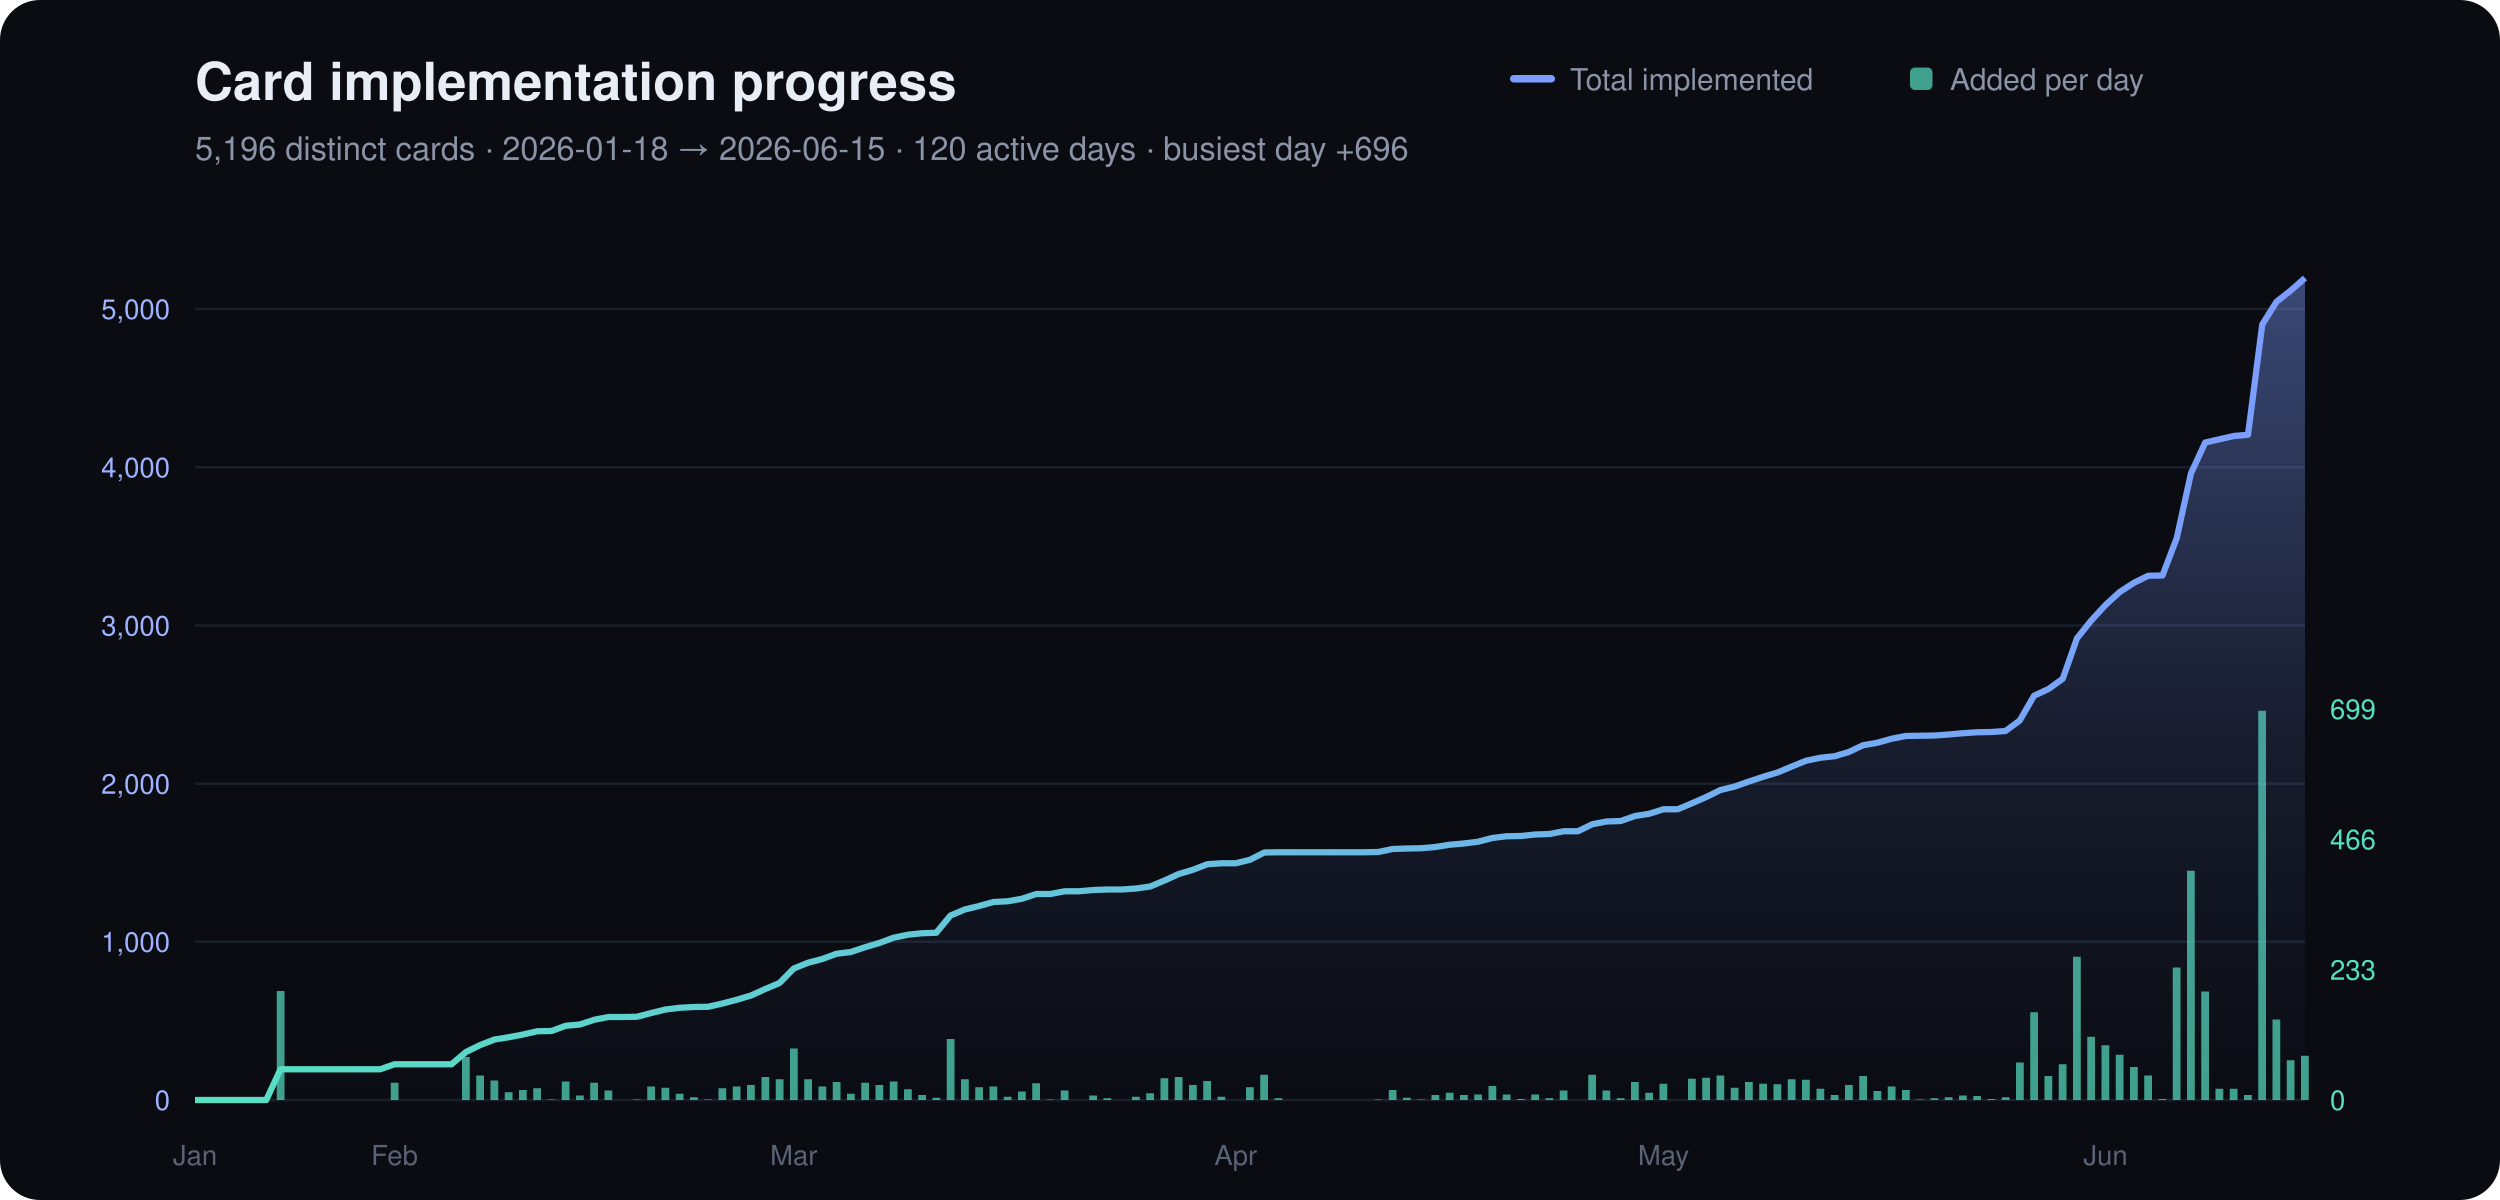
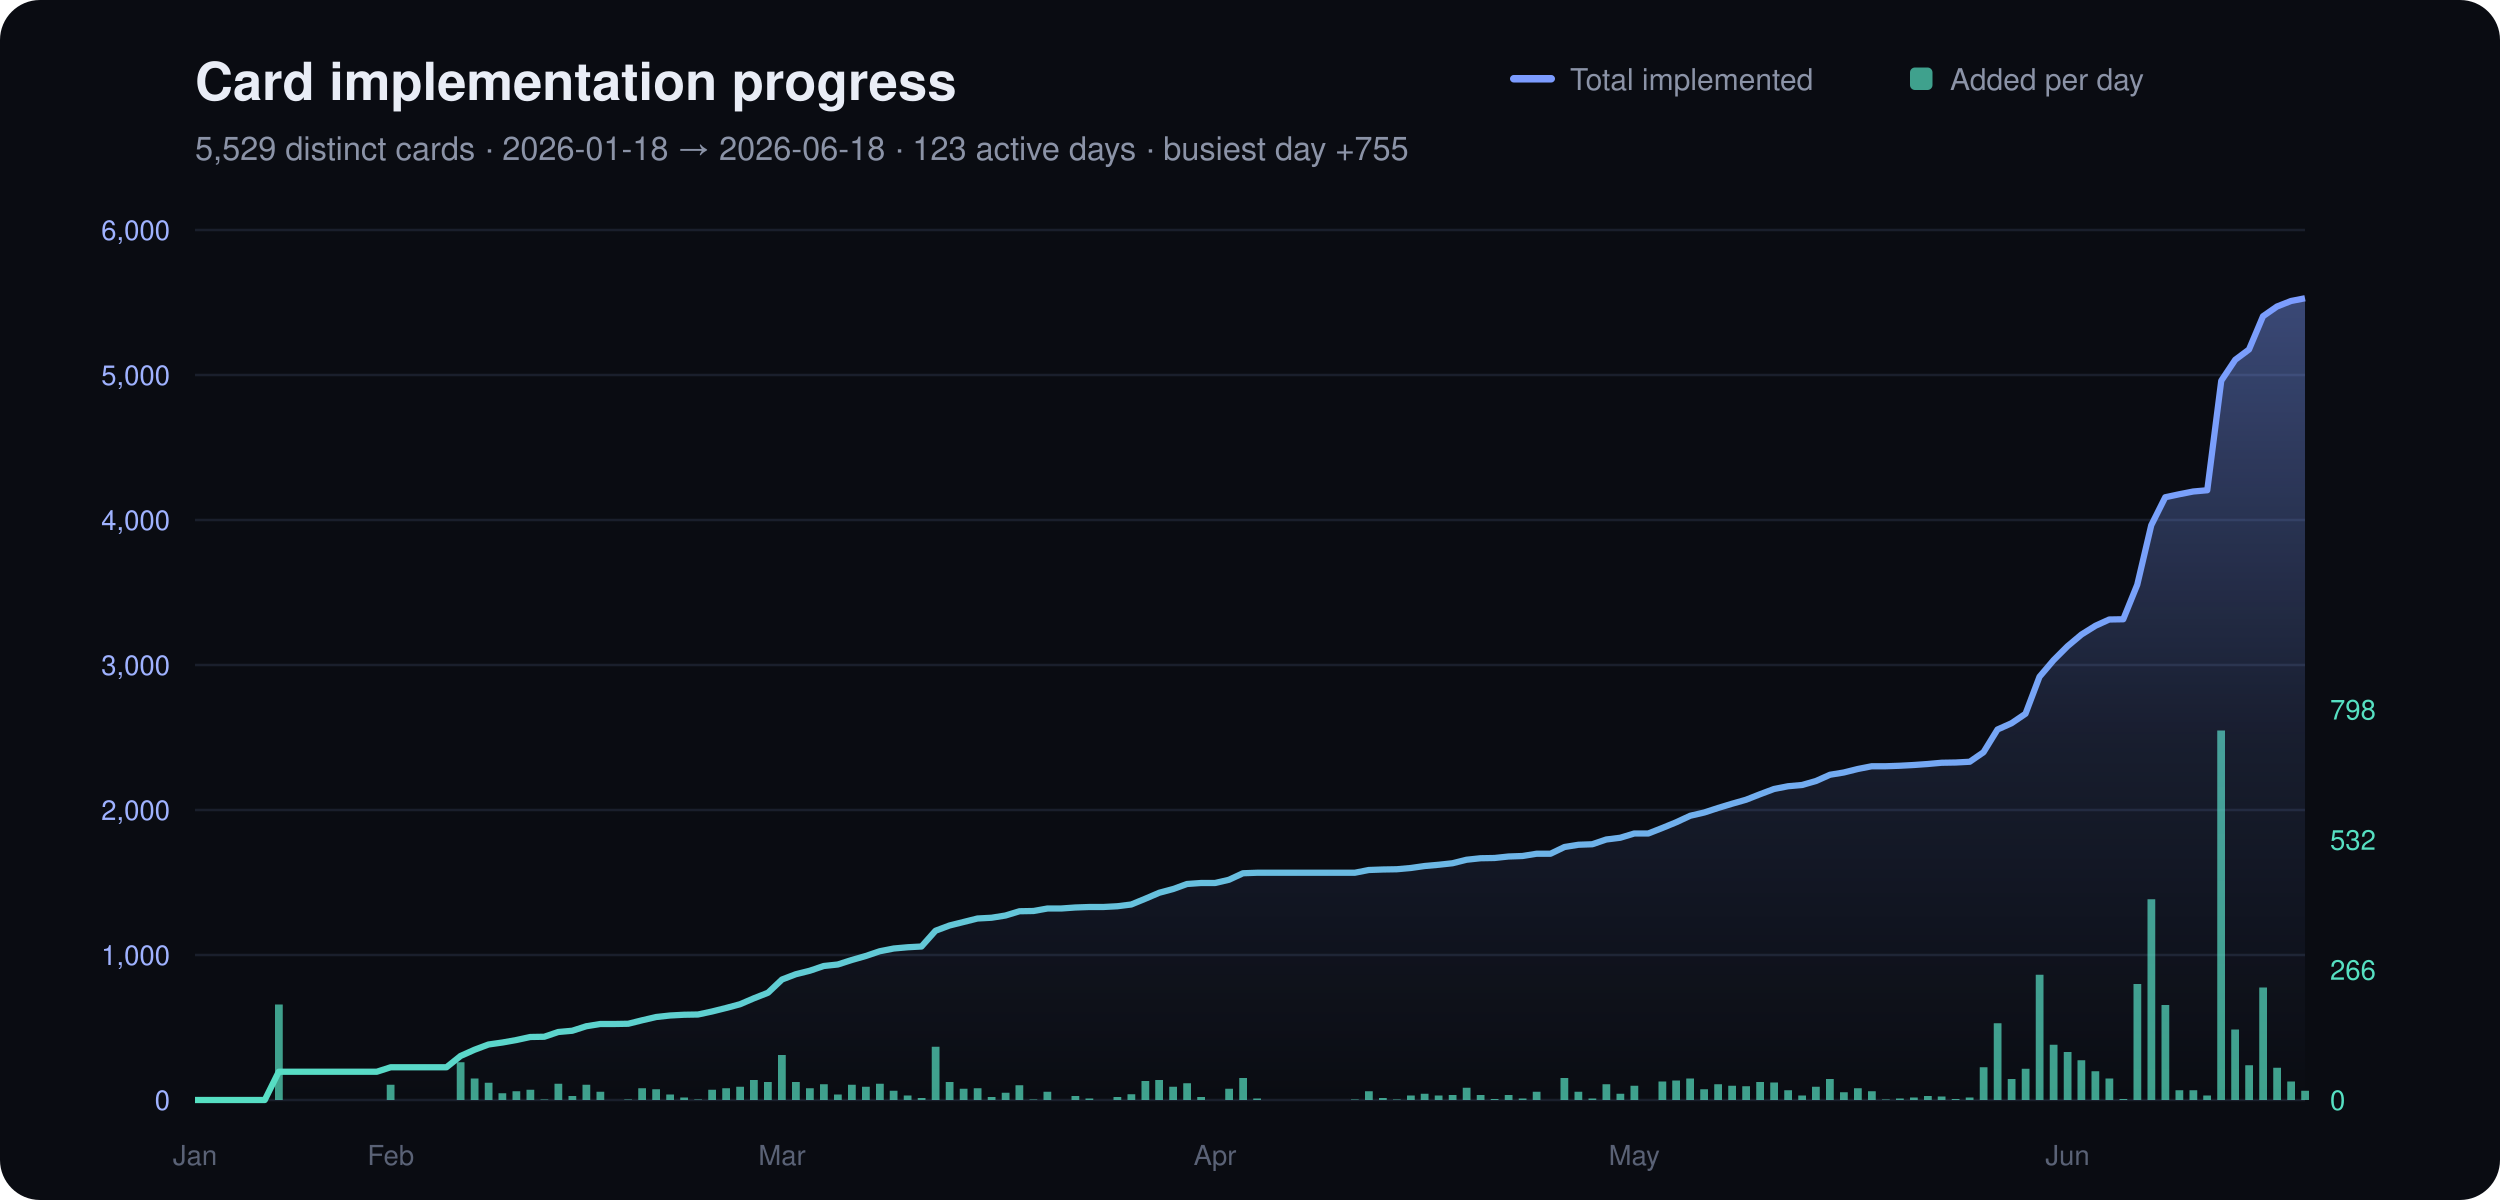
<svg xmlns="http://www.w3.org/2000/svg" viewBox="0 0 1000 480" font-family="-apple-system,Segoe UI,Helvetica,Arial,sans-serif">
  <defs>
    <linearGradient id="gA" x1="0" y1="0" x2="0" y2="1">
      <stop offset="0%" stop-color="#7c9cff" stop-opacity=".42" />
      <stop offset="55%" stop-color="#7c9cff" stop-opacity=".12" />
      <stop offset="100%" stop-color="#7c9cff" stop-opacity="0" />
    </linearGradient>
    <linearGradient id="gS" x1="0" y1="0" x2="1" y2="0">
      <stop offset="0%" stop-color="#56e0c2" />
      <stop offset="100%" stop-color="#7c9cff" />
    </linearGradient>
  </defs>
  <rect width="1000" height="480" rx="16" fill="#0a0c12" />
  <text x="78" y="40" fill="#e9edf6" font-size="21" font-weight="700">Card implementation progress</text>
-   <text x="78" y="64" fill="#8b93a7" font-size="13">5,196 distinct cards · 2026-01-18 → 2026-06-15 · 120 active days · busiest day +696</text>
+   <text x="78" y="64" fill="#8b93a7" font-size="13">5,529 distinct cards · 2026-01-18 → 2026-06-18 · 123 active days · busiest day +755</text>
  <rect x="604" y="30" width="18" height="3" rx="1.5" fill="#7c9cff" />
  <text x="628" y="36" fill="#8b93a7" font-size="12">Total implemented</text>
  <rect x="764" y="27" width="9" height="9" rx="2" fill="#56e0c2" opacity=".7" />
  <text x="780" y="36" fill="#8b93a7" font-size="12">Added per day</text>
  <line x1="78" y1="440.0" x2="922" y2="440.0" stroke="#1a1f2c" />
  <text x="68" y="444.0" fill="#9fb2ff" font-size="11" text-anchor="end">0</text>
-   <line x1="78" y1="376.7" x2="922" y2="376.7" stroke="#1a1f2c" />
-   <text x="68" y="380.7" fill="#9fb2ff" font-size="11" text-anchor="end">1,000</text>
-   <line x1="78" y1="313.5" x2="922" y2="313.5" stroke="#1a1f2c" />
-   <text x="68" y="317.5" fill="#9fb2ff" font-size="11" text-anchor="end">2,000</text>
-   <line x1="78" y1="250.2" x2="922" y2="250.2" stroke="#1a1f2c" />
-   <text x="68" y="254.2" fill="#9fb2ff" font-size="11" text-anchor="end">3,000</text>
-   <line x1="78" y1="186.9" x2="922" y2="186.9" stroke="#1a1f2c" />
-   <text x="68" y="190.9" fill="#9fb2ff" font-size="11" text-anchor="end">4,000</text>
-   <line x1="78" y1="123.6" x2="922" y2="123.6" stroke="#1a1f2c" />
-   <text x="68" y="127.6" fill="#9fb2ff" font-size="11" text-anchor="end">5,000</text>
+   <line x1="78" y1="382.0" x2="922" y2="382.0" stroke="#1a1f2c" />
+   <text x="68" y="386.0" fill="#9fb2ff" font-size="11" text-anchor="end">1,000</text>
+   <line x1="78" y1="324.0" x2="922" y2="324.0" stroke="#1a1f2c" />
+   <text x="68" y="328.0" fill="#9fb2ff" font-size="11" text-anchor="end">2,000</text>
+   <line x1="78" y1="266.0" x2="922" y2="266.0" stroke="#1a1f2c" />
+   <text x="68" y="270.0" fill="#9fb2ff" font-size="11" text-anchor="end">3,000</text>
+   <line x1="78" y1="208.0" x2="922" y2="208.0" stroke="#1a1f2c" />
+   <text x="68" y="212.0" fill="#9fb2ff" font-size="11" text-anchor="end">4,000</text>
+   <line x1="78" y1="150.0" x2="922" y2="150.0" stroke="#1a1f2c" />
+   <text x="68" y="154.0" fill="#9fb2ff" font-size="11" text-anchor="end">5,000</text>
+   <line x1="78" y1="92.0" x2="922" y2="92.0" stroke="#1a1f2c" />
+   <text x="68" y="96.0" fill="#9fb2ff" font-size="11" text-anchor="end">6,000</text>
  <text x="932" y="444.0" fill="#56e0c2" font-size="11">0</text>
-   <text x="932" y="391.9" fill="#56e0c2" font-size="11">233</text>
-   <text x="932" y="339.7" fill="#56e0c2" font-size="11">466</text>
-   <text x="932" y="287.6" fill="#56e0c2" font-size="11">699</text>
+   <text x="932" y="391.9" fill="#56e0c2" font-size="11">266</text>
+   <text x="932" y="339.9" fill="#56e0c2" font-size="11">532</text>
+   <text x="932" y="287.8" fill="#56e0c2" font-size="11">798</text>
  <text x="78.0" y="466" fill="#5a6276" font-size="11" text-anchor="middle">Jan</text>
-   <text x="157.8" y="466" fill="#5a6276" font-size="11" text-anchor="middle">Feb</text>
-   <text x="317.5" y="466" fill="#5a6276" font-size="11" text-anchor="middle">Mar</text>
-   <text x="494.3" y="466" fill="#5a6276" font-size="11" text-anchor="middle">Apr</text>
-   <text x="665.4" y="466" fill="#5a6276" font-size="11" text-anchor="middle">May</text>
-   <text x="842.2" y="466" fill="#5a6276" font-size="11" text-anchor="middle">Jun</text>
-   <rect x="110.7" y="396.4" width="3.1" height="43.6" fill="#56e0c2" opacity=".7" />
-   <rect x="156.3" y="433.1" width="3.1" height="6.9" fill="#56e0c2" opacity=".7" />
-   <rect x="184.8" y="422.8" width="3.1" height="17.2" fill="#56e0c2" opacity=".7" />
-   <rect x="190.5" y="430.2" width="3.1" height="9.8" fill="#56e0c2" opacity=".7" />
-   <rect x="196.2" y="432.2" width="3.1" height="7.8" fill="#56e0c2" opacity=".7" />
-   <rect x="201.9" y="436.9" width="3.1" height="3.1" fill="#56e0c2" opacity=".7" />
-   <rect x="207.6" y="436.0" width="3.1" height="4.0" fill="#56e0c2" opacity=".7" />
-   <rect x="213.3" y="435.3" width="3.1" height="4.7" fill="#56e0c2" opacity=".7" />
-   <rect x="219.0" y="439.8" width="3.1" height="0.2" fill="#56e0c2" opacity=".7" />
-   <rect x="224.7" y="432.6" width="3.1" height="7.4" fill="#56e0c2" opacity=".7" />
-   <rect x="230.4" y="438.2" width="3.1" height="1.8" fill="#56e0c2" opacity=".7" />
-   <rect x="236.1" y="433.1" width="3.1" height="6.9" fill="#56e0c2" opacity=".7" />
-   <rect x="241.8" y="436.2" width="3.1" height="3.8" fill="#56e0c2" opacity=".7" />
-   <rect x="253.2" y="439.8" width="3.1" height="0.2" fill="#56e0c2" opacity=".7" />
-   <rect x="258.9" y="434.6" width="3.1" height="5.4" fill="#56e0c2" opacity=".7" />
-   <rect x="264.6" y="435.1" width="3.1" height="4.9" fill="#56e0c2" opacity=".7" />
-   <rect x="270.3" y="437.5" width="3.1" height="2.5" fill="#56e0c2" opacity=".7" />
-   <rect x="276.0" y="438.9" width="3.1" height="1.1" fill="#56e0c2" opacity=".7" />
-   <rect x="281.7" y="439.8" width="3.1" height="0.2" fill="#56e0c2" opacity=".7" />
-   <rect x="287.4" y="435.3" width="3.1" height="4.7" fill="#56e0c2" opacity=".7" />
-   <rect x="293.1" y="434.6" width="3.1" height="5.4" fill="#56e0c2" opacity=".7" />
-   <rect x="298.8" y="434.0" width="3.1" height="6.0" fill="#56e0c2" opacity=".7" />
-   <rect x="304.6" y="430.8" width="3.1" height="9.2" fill="#56e0c2" opacity=".7" />
-   <rect x="310.3" y="431.7" width="3.1" height="8.3" fill="#56e0c2" opacity=".7" />
-   <rect x="316.0" y="419.4" width="3.1" height="20.6" fill="#56e0c2" opacity=".7" />
-   <rect x="321.7" y="431.7" width="3.1" height="8.3" fill="#56e0c2" opacity=".7" />
-   <rect x="327.4" y="434.6" width="3.1" height="5.4" fill="#56e0c2" opacity=".7" />
-   <rect x="333.1" y="432.8" width="3.1" height="7.2" fill="#56e0c2" opacity=".7" />
-   <rect x="338.8" y="437.5" width="3.1" height="2.5" fill="#56e0c2" opacity=".7" />
-   <rect x="344.5" y="433.1" width="3.1" height="6.9" fill="#56e0c2" opacity=".7" />
-   <rect x="350.2" y="434.0" width="3.1" height="6.0" fill="#56e0c2" opacity=".7" />
-   <rect x="355.9" y="432.6" width="3.1" height="7.4" fill="#56e0c2" opacity=".7" />
-   <rect x="361.6" y="435.7" width="3.1" height="4.3" fill="#56e0c2" opacity=".7" />
-   <rect x="367.3" y="438.0" width="3.1" height="2.0" fill="#56e0c2" opacity=".7" />
-   <rect x="373.0" y="439.1" width="3.1" height="0.9" fill="#56e0c2" opacity=".7" />
-   <rect x="378.7" y="415.6" width="3.1" height="24.4" fill="#56e0c2" opacity=".7" />
-   <rect x="384.4" y="431.7" width="3.1" height="8.3" fill="#56e0c2" opacity=".7" />
-   <rect x="390.1" y="434.9" width="3.1" height="5.1" fill="#56e0c2" opacity=".7" />
-   <rect x="395.8" y="434.6" width="3.1" height="5.4" fill="#56e0c2" opacity=".7" />
-   <rect x="401.5" y="438.7" width="3.1" height="1.3" fill="#56e0c2" opacity=".7" />
-   <rect x="407.2" y="436.6" width="3.1" height="3.4" fill="#56e0c2" opacity=".7" />
-   <rect x="412.9" y="433.3" width="3.1" height="6.7" fill="#56e0c2" opacity=".7" />
-   <rect x="418.6" y="439.8" width="3.1" height="0.2" fill="#56e0c2" opacity=".7" />
-   <rect x="424.3" y="436.2" width="3.1" height="3.8" fill="#56e0c2" opacity=".7" />
-   <rect x="435.7" y="438.2" width="3.1" height="1.8" fill="#56e0c2" opacity=".7" />
-   <rect x="441.4" y="439.3" width="3.1" height="0.7" fill="#56e0c2" opacity=".7" />
-   <rect x="452.8" y="438.7" width="3.1" height="1.3" fill="#56e0c2" opacity=".7" />
-   <rect x="458.5" y="437.3" width="3.1" height="2.7" fill="#56e0c2" opacity=".7" />
-   <rect x="464.2" y="431.3" width="3.1" height="8.7" fill="#56e0c2" opacity=".7" />
-   <rect x="469.9" y="430.8" width="3.1" height="9.2" fill="#56e0c2" opacity=".7" />
-   <rect x="475.6" y="434.0" width="3.1" height="6.0" fill="#56e0c2" opacity=".7" />
-   <rect x="481.3" y="432.4" width="3.1" height="7.6" fill="#56e0c2" opacity=".7" />
-   <rect x="487.0" y="438.7" width="3.1" height="1.3" fill="#56e0c2" opacity=".7" />
-   <rect x="498.4" y="434.9" width="3.1" height="5.1" fill="#56e0c2" opacity=".7" />
-   <rect x="504.1" y="429.9" width="3.1" height="10.1" fill="#56e0c2" opacity=".7" />
-   <rect x="509.8" y="439.3" width="3.1" height="0.7" fill="#56e0c2" opacity=".7" />
-   <rect x="549.8" y="439.8" width="3.1" height="0.2" fill="#56e0c2" opacity=".7" />
-   <rect x="555.5" y="436.0" width="3.1" height="4.0" fill="#56e0c2" opacity=".7" />
-   <rect x="561.2" y="439.1" width="3.1" height="0.9" fill="#56e0c2" opacity=".7" />
-   <rect x="566.9" y="439.8" width="3.1" height="0.2" fill="#56e0c2" opacity=".7" />
-   <rect x="572.6" y="438.0" width="3.1" height="2.0" fill="#56e0c2" opacity=".7" />
-   <rect x="578.3" y="437.1" width="3.1" height="2.9" fill="#56e0c2" opacity=".7" />
-   <rect x="584.0" y="438.0" width="3.1" height="2.0" fill="#56e0c2" opacity=".7" />
-   <rect x="589.7" y="437.8" width="3.1" height="2.2" fill="#56e0c2" opacity=".7" />
-   <rect x="595.4" y="434.4" width="3.1" height="5.6" fill="#56e0c2" opacity=".7" />
-   <rect x="601.1" y="437.8" width="3.1" height="2.2" fill="#56e0c2" opacity=".7" />
-   <rect x="606.8" y="439.6" width="3.1" height="0.4" fill="#56e0c2" opacity=".7" />
-   <rect x="612.5" y="437.8" width="3.1" height="2.2" fill="#56e0c2" opacity=".7" />
-   <rect x="618.2" y="439.3" width="3.1" height="0.7" fill="#56e0c2" opacity=".7" />
-   <rect x="623.9" y="436.2" width="3.1" height="3.8" fill="#56e0c2" opacity=".7" />
-   <rect x="635.3" y="429.9" width="3.1" height="10.1" fill="#56e0c2" opacity=".7" />
-   <rect x="641.0" y="436.2" width="3.1" height="3.8" fill="#56e0c2" opacity=".7" />
-   <rect x="646.7" y="439.3" width="3.1" height="0.7" fill="#56e0c2" opacity=".7" />
-   <rect x="652.4" y="432.8" width="3.1" height="7.2" fill="#56e0c2" opacity=".7" />
-   <rect x="658.1" y="437.1" width="3.1" height="2.9" fill="#56e0c2" opacity=".7" />
-   <rect x="663.8" y="433.5" width="3.1" height="6.5" fill="#56e0c2" opacity=".7" />
-   <rect x="675.2" y="431.5" width="3.1" height="8.5" fill="#56e0c2" opacity=".7" />
-   <rect x="680.9" y="431.1" width="3.1" height="8.9" fill="#56e0c2" opacity=".7" />
-   <rect x="686.6" y="430.2" width="3.1" height="9.8" fill="#56e0c2" opacity=".7" />
-   <rect x="692.3" y="435.1" width="3.1" height="4.9" fill="#56e0c2" opacity=".7" />
-   <rect x="698.0" y="432.8" width="3.1" height="7.2" fill="#56e0c2" opacity=".7" />
-   <rect x="703.7" y="433.5" width="3.1" height="6.5" fill="#56e0c2" opacity=".7" />
-   <rect x="709.4" y="433.7" width="3.1" height="6.3" fill="#56e0c2" opacity=".7" />
-   <rect x="715.1" y="431.7" width="3.1" height="8.3" fill="#56e0c2" opacity=".7" />
-   <rect x="720.8" y="431.9" width="3.1" height="8.1" fill="#56e0c2" opacity=".7" />
-   <rect x="726.6" y="435.5" width="3.1" height="4.5" fill="#56e0c2" opacity=".7" />
-   <rect x="732.3" y="438.0" width="3.1" height="2.0" fill="#56e0c2" opacity=".7" />
-   <rect x="738.0" y="434.0" width="3.1" height="6.0" fill="#56e0c2" opacity=".7" />
-   <rect x="743.7" y="430.4" width="3.1" height="9.6" fill="#56e0c2" opacity=".7" />
-   <rect x="749.4" y="436.4" width="3.1" height="3.6" fill="#56e0c2" opacity=".7" />
-   <rect x="755.1" y="434.6" width="3.1" height="5.4" fill="#56e0c2" opacity=".7" />
-   <rect x="760.8" y="436.0" width="3.1" height="4.0" fill="#56e0c2" opacity=".7" />
-   <rect x="766.5" y="439.8" width="3.1" height="0.2" fill="#56e0c2" opacity=".7" />
-   <rect x="772.2" y="439.3" width="3.1" height="0.7" fill="#56e0c2" opacity=".7" />
-   <rect x="777.9" y="438.9" width="3.1" height="1.1" fill="#56e0c2" opacity=".7" />
-   <rect x="783.6" y="438.2" width="3.1" height="1.8" fill="#56e0c2" opacity=".7" />
-   <rect x="789.3" y="438.4" width="3.1" height="1.6" fill="#56e0c2" opacity=".7" />
-   <rect x="795.0" y="439.6" width="3.1" height="0.4" fill="#56e0c2" opacity=".7" />
-   <rect x="800.7" y="438.9" width="3.1" height="1.1" fill="#56e0c2" opacity=".7" />
-   <rect x="806.4" y="425.0" width="3.1" height="15.0" fill="#56e0c2" opacity=".7" />
-   <rect x="812.1" y="404.9" width="3.1" height="35.1" fill="#56e0c2" opacity=".7" />
-   <rect x="817.8" y="430.4" width="3.1" height="9.6" fill="#56e0c2" opacity=".7" />
-   <rect x="823.5" y="425.7" width="3.1" height="14.3" fill="#56e0c2" opacity=".7" />
-   <rect x="829.2" y="382.7" width="3.1" height="57.3" fill="#56e0c2" opacity=".7" />
-   <rect x="834.9" y="414.7" width="3.1" height="25.3" fill="#56e0c2" opacity=".7" />
-   <rect x="840.6" y="418.1" width="3.1" height="21.9" fill="#56e0c2" opacity=".7" />
-   <rect x="846.3" y="421.9" width="3.1" height="18.1" fill="#56e0c2" opacity=".7" />
-   <rect x="852.0" y="426.8" width="3.1" height="13.2" fill="#56e0c2" opacity=".7" />
-   <rect x="857.7" y="430.2" width="3.1" height="9.8" fill="#56e0c2" opacity=".7" />
-   <rect x="863.4" y="439.6" width="3.1" height="0.4" fill="#56e0c2" opacity=".7" />
-   <rect x="869.1" y="387.0" width="3.1" height="53.0" fill="#56e0c2" opacity=".7" />
-   <rect x="874.8" y="348.3" width="3.1" height="91.7" fill="#56e0c2" opacity=".7" />
-   <rect x="880.5" y="396.6" width="3.1" height="43.4" fill="#56e0c2" opacity=".7" />
-   <rect x="886.2" y="435.5" width="3.1" height="4.5" fill="#56e0c2" opacity=".7" />
-   <rect x="891.9" y="435.5" width="3.1" height="4.5" fill="#56e0c2" opacity=".7" />
-   <rect x="897.6" y="438.0" width="3.1" height="2.0" fill="#56e0c2" opacity=".7" />
-   <rect x="903.3" y="284.3" width="3.1" height="155.7" fill="#56e0c2" opacity=".7" />
-   <rect x="909.0" y="407.8" width="3.1" height="32.2" fill="#56e0c2" opacity=".7" />
-   <rect x="914.7" y="424.1" width="3.1" height="15.9" fill="#56e0c2" opacity=".7" />
-   <rect x="920.4" y="422.3" width="3.1" height="17.7" fill="#56e0c2" opacity=".7" />
-   <path d="M 78.0 440.0 L 78.0 440.0 L 83.7 440.0 L 89.4 440.0 L 95.1 440.0 L 100.8 440.0 L 106.5 440.0 L 112.2 427.7 L 117.9 427.7 L 123.6 427.7 L 129.3 427.7 L 135.0 427.7 L 140.7 427.7 L 146.4 427.7 L 152.1 427.7 L 157.8 425.7 L 163.5 425.7 L 169.2 425.7 L 174.9 425.7 L 180.6 425.7 L 186.4 420.8 L 192.1 418.0 L 197.8 415.8 L 203.5 414.9 L 209.2 413.8 L 214.9 412.5 L 220.6 412.4 L 226.3 410.3 L 232.0 409.8 L 237.7 407.9 L 243.4 406.8 L 249.1 406.8 L 254.8 406.7 L 260.5 405.2 L 266.2 403.8 L 271.9 403.1 L 277.6 402.8 L 283.3 402.7 L 289.0 401.4 L 294.7 399.9 L 300.4 398.2 L 306.1 395.6 L 311.8 393.2 L 317.5 387.4 L 323.2 385.1 L 328.9 383.6 L 334.6 381.5 L 340.3 380.8 L 346.0 378.9 L 351.7 377.2 L 357.4 375.1 L 363.1 373.9 L 368.8 373.3 L 374.5 373.1 L 380.2 366.2 L 385.9 363.8 L 391.6 362.4 L 397.4 360.8 L 403.1 360.5 L 408.8 359.5 L 414.5 357.6 L 420.2 357.6 L 425.9 356.5 L 431.6 356.5 L 437.3 356.0 L 443.0 355.8 L 448.7 355.8 L 454.4 355.4 L 460.1 354.6 L 465.8 352.2 L 471.5 349.6 L 477.2 347.9 L 482.9 345.7 L 488.6 345.3 L 494.3 345.3 L 500.0 343.9 L 505.7 341.0 L 511.4 340.9 L 517.1 340.9 L 522.8 340.9 L 528.5 340.9 L 534.2 340.9 L 539.9 340.9 L 545.6 340.9 L 551.3 340.8 L 557.0 339.6 L 562.7 339.4 L 568.4 339.3 L 574.1 338.8 L 579.8 337.9 L 585.5 337.4 L 591.2 336.7 L 596.9 335.2 L 602.6 334.5 L 608.4 334.4 L 614.1 333.8 L 619.8 333.6 L 625.5 332.5 L 631.2 332.5 L 636.9 329.7 L 642.6 328.6 L 648.3 328.4 L 654.0 326.4 L 659.7 325.5 L 665.4 323.7 L 671.1 323.7 L 676.8 321.3 L 682.5 318.8 L 688.2 316.0 L 693.9 314.6 L 699.6 312.6 L 705.3 310.7 L 711.0 309.0 L 716.7 306.6 L 722.4 304.3 L 728.1 303.1 L 733.8 302.5 L 739.5 300.8 L 745.2 298.1 L 750.9 297.1 L 756.6 295.5 L 762.3 294.4 L 768.0 294.3 L 773.7 294.2 L 779.4 293.8 L 785.1 293.3 L 790.8 292.9 L 796.5 292.8 L 802.2 292.4 L 807.9 288.2 L 813.6 278.3 L 819.4 275.6 L 825.1 271.5 L 830.8 255.3 L 836.5 248.2 L 842.2 242.0 L 847.9 236.8 L 853.6 233.1 L 859.3 230.3 L 865.0 230.2 L 870.7 215.2 L 876.4 189.3 L 882.1 177.0 L 887.8 175.7 L 893.5 174.4 L 899.2 173.9 L 904.9 129.8 L 910.6 120.7 L 916.3 116.2 L 922.0 111.2 L 922.0 440.0 Z" fill="url(#gA)" />
-   <path d="M 78.0 440.0 L 83.7 440.0 L 89.4 440.0 L 95.1 440.0 L 100.8 440.0 L 106.5 440.0 L 112.2 427.7 L 117.9 427.7 L 123.6 427.7 L 129.3 427.7 L 135.0 427.7 L 140.7 427.7 L 146.4 427.7 L 152.1 427.7 L 157.8 425.7 L 163.5 425.7 L 169.2 425.7 L 174.9 425.7 L 180.6 425.7 L 186.4 420.8 L 192.1 418.0 L 197.8 415.8 L 203.5 414.9 L 209.2 413.8 L 214.9 412.5 L 220.6 412.4 L 226.3 410.3 L 232.0 409.8 L 237.7 407.9 L 243.4 406.8 L 249.1 406.8 L 254.8 406.7 L 260.5 405.2 L 266.2 403.8 L 271.9 403.1 L 277.6 402.8 L 283.3 402.7 L 289.0 401.4 L 294.7 399.9 L 300.4 398.2 L 306.1 395.6 L 311.8 393.2 L 317.5 387.4 L 323.2 385.1 L 328.9 383.6 L 334.6 381.5 L 340.3 380.8 L 346.0 378.9 L 351.7 377.2 L 357.4 375.1 L 363.1 373.9 L 368.8 373.3 L 374.5 373.1 L 380.2 366.2 L 385.9 363.8 L 391.6 362.4 L 397.4 360.8 L 403.1 360.5 L 408.8 359.5 L 414.5 357.6 L 420.2 357.6 L 425.9 356.5 L 431.6 356.5 L 437.3 356.0 L 443.0 355.8 L 448.7 355.8 L 454.4 355.4 L 460.1 354.6 L 465.8 352.2 L 471.5 349.6 L 477.2 347.9 L 482.9 345.7 L 488.6 345.3 L 494.3 345.3 L 500.0 343.9 L 505.7 341.0 L 511.4 340.9 L 517.1 340.9 L 522.8 340.9 L 528.5 340.9 L 534.2 340.9 L 539.9 340.9 L 545.6 340.9 L 551.3 340.8 L 557.0 339.6 L 562.7 339.4 L 568.4 339.3 L 574.1 338.8 L 579.8 337.9 L 585.5 337.4 L 591.2 336.7 L 596.9 335.2 L 602.6 334.5 L 608.4 334.4 L 614.1 333.8 L 619.8 333.6 L 625.5 332.5 L 631.2 332.5 L 636.9 329.7 L 642.6 328.6 L 648.3 328.4 L 654.0 326.4 L 659.7 325.5 L 665.4 323.7 L 671.1 323.7 L 676.8 321.3 L 682.5 318.8 L 688.2 316.0 L 693.9 314.6 L 699.6 312.6 L 705.3 310.7 L 711.0 309.0 L 716.7 306.6 L 722.4 304.3 L 728.1 303.1 L 733.8 302.5 L 739.5 300.8 L 745.2 298.1 L 750.9 297.1 L 756.6 295.5 L 762.3 294.4 L 768.0 294.3 L 773.7 294.2 L 779.4 293.8 L 785.1 293.3 L 790.8 292.9 L 796.5 292.8 L 802.2 292.4 L 807.9 288.2 L 813.6 278.3 L 819.4 275.6 L 825.1 271.5 L 830.8 255.3 L 836.5 248.2 L 842.2 242.0 L 847.9 236.8 L 853.6 233.1 L 859.3 230.3 L 865.0 230.2 L 870.7 215.2 L 876.4 189.3 L 882.1 177.0 L 887.8 175.7 L 893.5 174.4 L 899.2 173.9 L 904.9 129.8 L 910.6 120.7 L 916.3 116.2 L 922.0 111.2" fill="none" stroke="url(#gS)" stroke-width="2.5" stroke-linejoin="round" />
+   <text x="156.3" y="466" fill="#5a6276" font-size="11" text-anchor="middle">Feb</text>
+   <text x="312.8" y="466" fill="#5a6276" font-size="11" text-anchor="middle">Mar</text>
+   <text x="486.0" y="466" fill="#5a6276" font-size="11" text-anchor="middle">Apr</text>
+   <text x="653.7" y="466" fill="#5a6276" font-size="11" text-anchor="middle">May</text>
+   <text x="827.0" y="466" fill="#5a6276" font-size="11" text-anchor="middle">Jun</text>
+   <rect x="110.0" y="401.8" width="3.1" height="38.2" fill="#56e0c2" opacity=".7" />
+   <rect x="154.7" y="433.9" width="3.1" height="6.1" fill="#56e0c2" opacity=".7" />
+   <rect x="182.7" y="424.9" width="3.1" height="15.1" fill="#56e0c2" opacity=".7" />
+   <rect x="188.3" y="431.4" width="3.1" height="8.6" fill="#56e0c2" opacity=".7" />
+   <rect x="193.9" y="433.1" width="3.1" height="6.9" fill="#56e0c2" opacity=".7" />
+   <rect x="199.4" y="437.3" width="3.1" height="2.7" fill="#56e0c2" opacity=".7" />
+   <rect x="205.0" y="436.5" width="3.1" height="3.5" fill="#56e0c2" opacity=".7" />
+   <rect x="210.6" y="435.9" width="3.1" height="4.1" fill="#56e0c2" opacity=".7" />
+   <rect x="216.2" y="439.8" width="3.1" height="0.2" fill="#56e0c2" opacity=".7" />
+   <rect x="221.8" y="433.5" width="3.1" height="6.5" fill="#56e0c2" opacity=".7" />
+   <rect x="227.4" y="438.4" width="3.1" height="1.6" fill="#56e0c2" opacity=".7" />
+   <rect x="233.0" y="433.9" width="3.1" height="6.1" fill="#56e0c2" opacity=".7" />
+   <rect x="238.6" y="436.7" width="3.1" height="3.3" fill="#56e0c2" opacity=".7" />
+   <rect x="249.7" y="439.8" width="3.1" height="0.2" fill="#56e0c2" opacity=".7" />
+   <rect x="255.3" y="435.3" width="3.1" height="4.7" fill="#56e0c2" opacity=".7" />
+   <rect x="260.9" y="435.7" width="3.1" height="4.3" fill="#56e0c2" opacity=".7" />
+   <rect x="266.5" y="437.8" width="3.1" height="2.2" fill="#56e0c2" opacity=".7" />
+   <rect x="272.1" y="439.0" width="3.1" height="1.0" fill="#56e0c2" opacity=".7" />
+   <rect x="277.7" y="439.8" width="3.1" height="0.2" fill="#56e0c2" opacity=".7" />
+   <rect x="283.3" y="435.9" width="3.1" height="4.1" fill="#56e0c2" opacity=".7" />
+   <rect x="288.9" y="435.3" width="3.1" height="4.7" fill="#56e0c2" opacity=".7" />
+   <rect x="294.5" y="434.7" width="3.1" height="5.3" fill="#56e0c2" opacity=".7" />
+   <rect x="300.0" y="432.0" width="3.1" height="8.0" fill="#56e0c2" opacity=".7" />
+   <rect x="305.6" y="432.8" width="3.1" height="7.2" fill="#56e0c2" opacity=".7" />
+   <rect x="311.2" y="422.0" width="3.1" height="18.0" fill="#56e0c2" opacity=".7" />
+   <rect x="316.8" y="432.8" width="3.1" height="7.2" fill="#56e0c2" opacity=".7" />
+   <rect x="322.4" y="435.3" width="3.1" height="4.7" fill="#56e0c2" opacity=".7" />
+   <rect x="328.0" y="433.7" width="3.1" height="6.3" fill="#56e0c2" opacity=".7" />
+   <rect x="333.6" y="437.8" width="3.1" height="2.2" fill="#56e0c2" opacity=".7" />
+   <rect x="339.2" y="433.9" width="3.1" height="6.1" fill="#56e0c2" opacity=".7" />
+   <rect x="344.8" y="434.7" width="3.1" height="5.3" fill="#56e0c2" opacity=".7" />
+   <rect x="350.4" y="433.5" width="3.1" height="6.5" fill="#56e0c2" opacity=".7" />
+   <rect x="355.9" y="436.3" width="3.1" height="3.7" fill="#56e0c2" opacity=".7" />
+   <rect x="361.5" y="438.2" width="3.1" height="1.8" fill="#56e0c2" opacity=".7" />
+   <rect x="367.1" y="439.2" width="3.1" height="0.8" fill="#56e0c2" opacity=".7" />
+   <rect x="372.7" y="418.7" width="3.1" height="21.3" fill="#56e0c2" opacity=".7" />
+   <rect x="378.3" y="432.8" width="3.1" height="7.2" fill="#56e0c2" opacity=".7" />
+   <rect x="383.9" y="435.5" width="3.1" height="4.5" fill="#56e0c2" opacity=".7" />
+   <rect x="389.5" y="435.3" width="3.1" height="4.7" fill="#56e0c2" opacity=".7" />
+   <rect x="395.1" y="438.8" width="3.1" height="1.2" fill="#56e0c2" opacity=".7" />
+   <rect x="400.7" y="437.1" width="3.1" height="2.9" fill="#56e0c2" opacity=".7" />
+   <rect x="406.2" y="434.1" width="3.1" height="5.9" fill="#56e0c2" opacity=".7" />
+   <rect x="411.8" y="439.8" width="3.1" height="0.2" fill="#56e0c2" opacity=".7" />
+   <rect x="417.4" y="436.7" width="3.1" height="3.3" fill="#56e0c2" opacity=".7" />
+   <rect x="428.6" y="438.4" width="3.1" height="1.6" fill="#56e0c2" opacity=".7" />
+   <rect x="434.2" y="439.4" width="3.1" height="0.6" fill="#56e0c2" opacity=".7" />
+   <rect x="445.4" y="438.8" width="3.1" height="1.2" fill="#56e0c2" opacity=".7" />
+   <rect x="451.0" y="437.7" width="3.1" height="2.3" fill="#56e0c2" opacity=".7" />
+   <rect x="456.6" y="432.4" width="3.1" height="7.6" fill="#56e0c2" opacity=".7" />
+   <rect x="462.1" y="432.0" width="3.1" height="8.0" fill="#56e0c2" opacity=".7" />
+   <rect x="467.7" y="434.7" width="3.1" height="5.3" fill="#56e0c2" opacity=".7" />
+   <rect x="473.3" y="433.3" width="3.1" height="6.7" fill="#56e0c2" opacity=".7" />
+   <rect x="478.9" y="438.8" width="3.1" height="1.2" fill="#56e0c2" opacity=".7" />
+   <rect x="490.1" y="435.5" width="3.1" height="4.5" fill="#56e0c2" opacity=".7" />
+   <rect x="495.7" y="431.2" width="3.1" height="8.8" fill="#56e0c2" opacity=".7" />
+   <rect x="501.3" y="439.4" width="3.1" height="0.6" fill="#56e0c2" opacity=".7" />
+   <rect x="540.4" y="439.8" width="3.1" height="0.2" fill="#56e0c2" opacity=".7" />
+   <rect x="546.0" y="436.5" width="3.1" height="3.5" fill="#56e0c2" opacity=".7" />
+   <rect x="551.6" y="439.2" width="3.1" height="0.8" fill="#56e0c2" opacity=".7" />
+   <rect x="557.2" y="439.8" width="3.1" height="0.2" fill="#56e0c2" opacity=".7" />
+   <rect x="562.8" y="438.2" width="3.1" height="1.8" fill="#56e0c2" opacity=".7" />
+   <rect x="568.3" y="437.5" width="3.1" height="2.5" fill="#56e0c2" opacity=".7" />
+   <rect x="573.9" y="438.2" width="3.1" height="1.8" fill="#56e0c2" opacity=".7" />
+   <rect x="579.5" y="438.0" width="3.1" height="2.0" fill="#56e0c2" opacity=".7" />
+   <rect x="585.1" y="435.1" width="3.1" height="4.9" fill="#56e0c2" opacity=".7" />
+   <rect x="590.7" y="438.0" width="3.1" height="2.0" fill="#56e0c2" opacity=".7" />
+   <rect x="596.3" y="439.6" width="3.1" height="0.4" fill="#56e0c2" opacity=".7" />
+   <rect x="601.9" y="438.0" width="3.1" height="2.0" fill="#56e0c2" opacity=".7" />
+   <rect x="607.5" y="439.4" width="3.1" height="0.6" fill="#56e0c2" opacity=".7" />
+   <rect x="613.1" y="436.7" width="3.1" height="3.3" fill="#56e0c2" opacity=".7" />
+   <rect x="624.2" y="431.2" width="3.1" height="8.8" fill="#56e0c2" opacity=".7" />
+   <rect x="629.8" y="436.7" width="3.1" height="3.3" fill="#56e0c2" opacity=".7" />
+   <rect x="635.4" y="439.4" width="3.1" height="0.6" fill="#56e0c2" opacity=".7" />
+   <rect x="641.0" y="433.7" width="3.1" height="6.3" fill="#56e0c2" opacity=".7" />
+   <rect x="646.6" y="437.5" width="3.1" height="2.5" fill="#56e0c2" opacity=".7" />
+   <rect x="652.2" y="434.3" width="3.1" height="5.7" fill="#56e0c2" opacity=".7" />
+   <rect x="663.4" y="432.6" width="3.1" height="7.4" fill="#56e0c2" opacity=".7" />
+   <rect x="668.9" y="432.2" width="3.1" height="7.8" fill="#56e0c2" opacity=".7" />
+   <rect x="674.5" y="431.4" width="3.1" height="8.6" fill="#56e0c2" opacity=".7" />
+   <rect x="680.1" y="435.7" width="3.1" height="4.3" fill="#56e0c2" opacity=".7" />
+   <rect x="685.7" y="433.7" width="3.1" height="6.3" fill="#56e0c2" opacity=".7" />
+   <rect x="691.3" y="434.3" width="3.1" height="5.7" fill="#56e0c2" opacity=".7" />
+   <rect x="696.9" y="434.5" width="3.1" height="5.5" fill="#56e0c2" opacity=".7" />
+   <rect x="702.5" y="432.8" width="3.1" height="7.2" fill="#56e0c2" opacity=".7" />
+   <rect x="708.1" y="433.0" width="3.1" height="7.0" fill="#56e0c2" opacity=".7" />
+   <rect x="713.7" y="436.1" width="3.1" height="3.9" fill="#56e0c2" opacity=".7" />
+   <rect x="719.3" y="438.2" width="3.1" height="1.8" fill="#56e0c2" opacity=".7" />
+   <rect x="724.8" y="434.7" width="3.1" height="5.3" fill="#56e0c2" opacity=".7" />
+   <rect x="730.4" y="431.6" width="3.1" height="8.4" fill="#56e0c2" opacity=".7" />
+   <rect x="736.0" y="436.9" width="3.1" height="3.1" fill="#56e0c2" opacity=".7" />
+   <rect x="741.6" y="435.3" width="3.1" height="4.7" fill="#56e0c2" opacity=".7" />
+   <rect x="747.2" y="436.5" width="3.1" height="3.5" fill="#56e0c2" opacity=".7" />
+   <rect x="752.8" y="439.8" width="3.1" height="0.2" fill="#56e0c2" opacity=".7" />
+   <rect x="758.4" y="439.4" width="3.1" height="0.6" fill="#56e0c2" opacity=".7" />
+   <rect x="764.0" y="439.0" width="3.1" height="1.0" fill="#56e0c2" opacity=".7" />
+   <rect x="769.6" y="438.4" width="3.1" height="1.6" fill="#56e0c2" opacity=".7" />
+   <rect x="775.1" y="438.6" width="3.1" height="1.4" fill="#56e0c2" opacity=".7" />
+   <rect x="780.7" y="439.6" width="3.1" height="0.4" fill="#56e0c2" opacity=".7" />
+   <rect x="786.3" y="439.0" width="3.1" height="1.0" fill="#56e0c2" opacity=".7" />
+   <rect x="791.9" y="426.9" width="3.1" height="13.1" fill="#56e0c2" opacity=".7" />
+   <rect x="797.5" y="409.3" width="3.1" height="30.7" fill="#56e0c2" opacity=".7" />
+   <rect x="803.1" y="431.6" width="3.1" height="8.4" fill="#56e0c2" opacity=".7" />
+   <rect x="808.7" y="427.5" width="3.1" height="12.5" fill="#56e0c2" opacity=".7" />
+   <rect x="814.3" y="389.9" width="3.1" height="50.1" fill="#56e0c2" opacity=".7" />
+   <rect x="819.9" y="417.9" width="3.1" height="22.1" fill="#56e0c2" opacity=".7" />
+   <rect x="825.5" y="420.8" width="3.1" height="19.2" fill="#56e0c2" opacity=".7" />
+   <rect x="831.0" y="424.1" width="3.1" height="15.9" fill="#56e0c2" opacity=".7" />
+   <rect x="836.6" y="428.5" width="3.1" height="11.5" fill="#56e0c2" opacity=".7" />
+   <rect x="842.2" y="431.4" width="3.1" height="8.6" fill="#56e0c2" opacity=".7" />
+   <rect x="847.8" y="439.6" width="3.1" height="0.4" fill="#56e0c2" opacity=".7" />
+   <rect x="853.4" y="393.6" width="3.1" height="46.4" fill="#56e0c2" opacity=".7" />
+   <rect x="859.0" y="359.7" width="3.1" height="80.3" fill="#56e0c2" opacity=".7" />
+   <rect x="864.6" y="402.0" width="3.1" height="38.0" fill="#56e0c2" opacity=".7" />
+   <rect x="870.2" y="436.1" width="3.1" height="3.9" fill="#56e0c2" opacity=".7" />
+   <rect x="875.8" y="436.1" width="3.1" height="3.9" fill="#56e0c2" opacity=".7" />
+   <rect x="881.3" y="438.2" width="3.1" height="1.8" fill="#56e0c2" opacity=".7" />
+   <rect x="886.9" y="292.2" width="3.1" height="147.8" fill="#56e0c2" opacity=".7" />
+   <rect x="892.5" y="411.8" width="3.1" height="28.2" fill="#56e0c2" opacity=".7" />
+   <rect x="898.1" y="426.1" width="3.1" height="13.9" fill="#56e0c2" opacity=".7" />
+   <rect x="903.7" y="395.0" width="3.1" height="45.0" fill="#56e0c2" opacity=".7" />
+   <rect x="909.3" y="427.1" width="3.1" height="12.9" fill="#56e0c2" opacity=".7" />
+   <rect x="914.9" y="432.6" width="3.1" height="7.4" fill="#56e0c2" opacity=".7" />
+   <rect x="920.5" y="436.3" width="3.1" height="3.7" fill="#56e0c2" opacity=".7" />
+   <path d="M 78.0 440.0 L 78.0 440.0 L 83.6 440.0 L 89.2 440.0 L 94.8 440.0 L 100.4 440.0 L 105.9 440.0 L 111.5 428.7 L 117.1 428.7 L 122.7 428.7 L 128.3 428.7 L 133.9 428.7 L 139.5 428.7 L 145.1 428.7 L 150.7 428.7 L 156.3 426.9 L 161.8 426.9 L 167.4 426.9 L 173.0 426.9 L 178.6 426.9 L 184.2 422.4 L 189.8 419.9 L 195.4 417.8 L 201.0 417.0 L 206.6 416.0 L 212.1 414.8 L 217.7 414.7 L 223.3 412.8 L 228.9 412.3 L 234.5 410.5 L 240.1 409.6 L 245.7 409.6 L 251.3 409.5 L 256.9 408.1 L 262.5 406.8 L 268.0 406.2 L 273.6 405.9 L 279.2 405.8 L 284.8 404.6 L 290.4 403.2 L 296.0 401.7 L 301.6 399.3 L 307.2 397.1 L 312.8 391.8 L 318.3 389.7 L 323.9 388.3 L 329.5 386.4 L 335.1 385.8 L 340.7 384.0 L 346.3 382.4 L 351.9 380.5 L 357.5 379.4 L 363.1 378.9 L 368.6 378.6 L 374.2 372.3 L 379.8 370.2 L 385.4 368.8 L 391.0 367.4 L 396.6 367.1 L 402.2 366.2 L 407.8 364.5 L 413.4 364.4 L 419.0 363.4 L 424.5 363.4 L 430.1 363.0 L 435.7 362.8 L 441.3 362.8 L 446.9 362.5 L 452.5 361.8 L 458.1 359.5 L 463.7 357.1 L 469.3 355.6 L 474.8 353.6 L 480.4 353.2 L 486.0 353.2 L 491.6 351.9 L 497.2 349.3 L 502.8 349.1 L 508.4 349.1 L 514.0 349.1 L 519.6 349.1 L 525.2 349.1 L 530.7 349.1 L 536.3 349.1 L 541.9 349.1 L 547.5 348.0 L 553.1 347.8 L 558.7 347.7 L 564.3 347.2 L 569.9 346.4 L 575.5 345.9 L 581.0 345.3 L 586.6 343.9 L 592.2 343.3 L 597.8 343.2 L 603.4 342.6 L 609.0 342.4 L 614.6 341.5 L 620.2 341.5 L 625.8 338.8 L 631.4 337.9 L 636.9 337.7 L 642.5 335.8 L 648.1 335.1 L 653.7 333.4 L 659.3 333.4 L 664.9 331.2 L 670.5 328.9 L 676.1 326.3 L 681.7 325.0 L 687.2 323.2 L 692.8 321.5 L 698.4 319.9 L 704.0 317.7 L 709.6 315.6 L 715.2 314.5 L 720.8 314.0 L 726.4 312.4 L 732.0 309.9 L 737.5 309.0 L 743.1 307.6 L 748.7 306.5 L 754.3 306.5 L 759.9 306.3 L 765.5 306.0 L 771.1 305.6 L 776.7 305.1 L 782.3 305.0 L 787.9 304.7 L 793.4 300.9 L 799.0 291.8 L 804.6 289.3 L 810.2 285.5 L 815.8 270.7 L 821.4 264.1 L 827.0 258.5 L 832.6 253.8 L 838.2 250.3 L 843.7 247.8 L 849.3 247.7 L 854.9 233.9 L 860.5 210.1 L 866.1 198.9 L 871.7 197.7 L 877.3 196.6 L 882.9 196.1 L 888.5 152.3 L 894.1 143.9 L 899.6 139.8 L 905.2 126.5 L 910.8 122.6 L 916.4 120.4 L 922.0 119.3 L 922.0 440.0 Z" fill="url(#gA)" />
+   <path d="M 78.0 440.0 L 83.6 440.0 L 89.2 440.0 L 94.8 440.0 L 100.4 440.0 L 105.9 440.0 L 111.5 428.7 L 117.1 428.7 L 122.7 428.7 L 128.3 428.7 L 133.9 428.7 L 139.5 428.7 L 145.1 428.7 L 150.7 428.7 L 156.3 426.9 L 161.8 426.9 L 167.4 426.9 L 173.0 426.9 L 178.6 426.9 L 184.2 422.4 L 189.8 419.9 L 195.4 417.8 L 201.0 417.0 L 206.6 416.0 L 212.1 414.8 L 217.7 414.7 L 223.3 412.8 L 228.9 412.3 L 234.5 410.5 L 240.1 409.6 L 245.7 409.6 L 251.3 409.5 L 256.9 408.1 L 262.5 406.8 L 268.0 406.2 L 273.6 405.9 L 279.2 405.8 L 284.8 404.6 L 290.4 403.2 L 296.0 401.7 L 301.6 399.3 L 307.2 397.1 L 312.8 391.8 L 318.3 389.7 L 323.9 388.3 L 329.5 386.4 L 335.1 385.8 L 340.7 384.0 L 346.3 382.4 L 351.9 380.5 L 357.5 379.4 L 363.1 378.9 L 368.6 378.6 L 374.2 372.3 L 379.8 370.2 L 385.4 368.8 L 391.0 367.4 L 396.6 367.1 L 402.2 366.2 L 407.8 364.5 L 413.4 364.4 L 419.0 363.4 L 424.5 363.4 L 430.1 363.0 L 435.7 362.8 L 441.3 362.8 L 446.9 362.5 L 452.5 361.8 L 458.1 359.5 L 463.7 357.1 L 469.3 355.6 L 474.8 353.6 L 480.4 353.2 L 486.0 353.2 L 491.6 351.9 L 497.2 349.3 L 502.8 349.1 L 508.4 349.1 L 514.0 349.1 L 519.6 349.1 L 525.2 349.1 L 530.7 349.1 L 536.3 349.1 L 541.9 349.1 L 547.5 348.0 L 553.1 347.8 L 558.7 347.7 L 564.3 347.2 L 569.9 346.4 L 575.5 345.9 L 581.0 345.3 L 586.6 343.9 L 592.2 343.3 L 597.8 343.2 L 603.4 342.6 L 609.0 342.4 L 614.6 341.5 L 620.2 341.5 L 625.8 338.8 L 631.4 337.9 L 636.9 337.7 L 642.5 335.8 L 648.1 335.1 L 653.7 333.4 L 659.3 333.4 L 664.9 331.2 L 670.5 328.9 L 676.1 326.3 L 681.7 325.0 L 687.2 323.2 L 692.8 321.5 L 698.4 319.9 L 704.0 317.7 L 709.6 315.6 L 715.2 314.5 L 720.8 314.0 L 726.4 312.4 L 732.0 309.9 L 737.5 309.0 L 743.1 307.6 L 748.7 306.5 L 754.3 306.5 L 759.9 306.3 L 765.5 306.0 L 771.1 305.6 L 776.7 305.1 L 782.3 305.0 L 787.9 304.7 L 793.4 300.9 L 799.0 291.8 L 804.6 289.3 L 810.2 285.5 L 815.8 270.7 L 821.4 264.1 L 827.0 258.5 L 832.6 253.8 L 838.2 250.3 L 843.7 247.8 L 849.3 247.7 L 854.9 233.9 L 860.5 210.1 L 866.1 198.9 L 871.7 197.7 L 877.3 196.6 L 882.9 196.1 L 888.5 152.3 L 894.1 143.9 L 899.6 139.8 L 905.2 126.5 L 910.8 122.6 L 916.4 120.4 L 922.0 119.3" fill="none" stroke="url(#gS)" stroke-width="2.5" stroke-linejoin="round" />
</svg>
